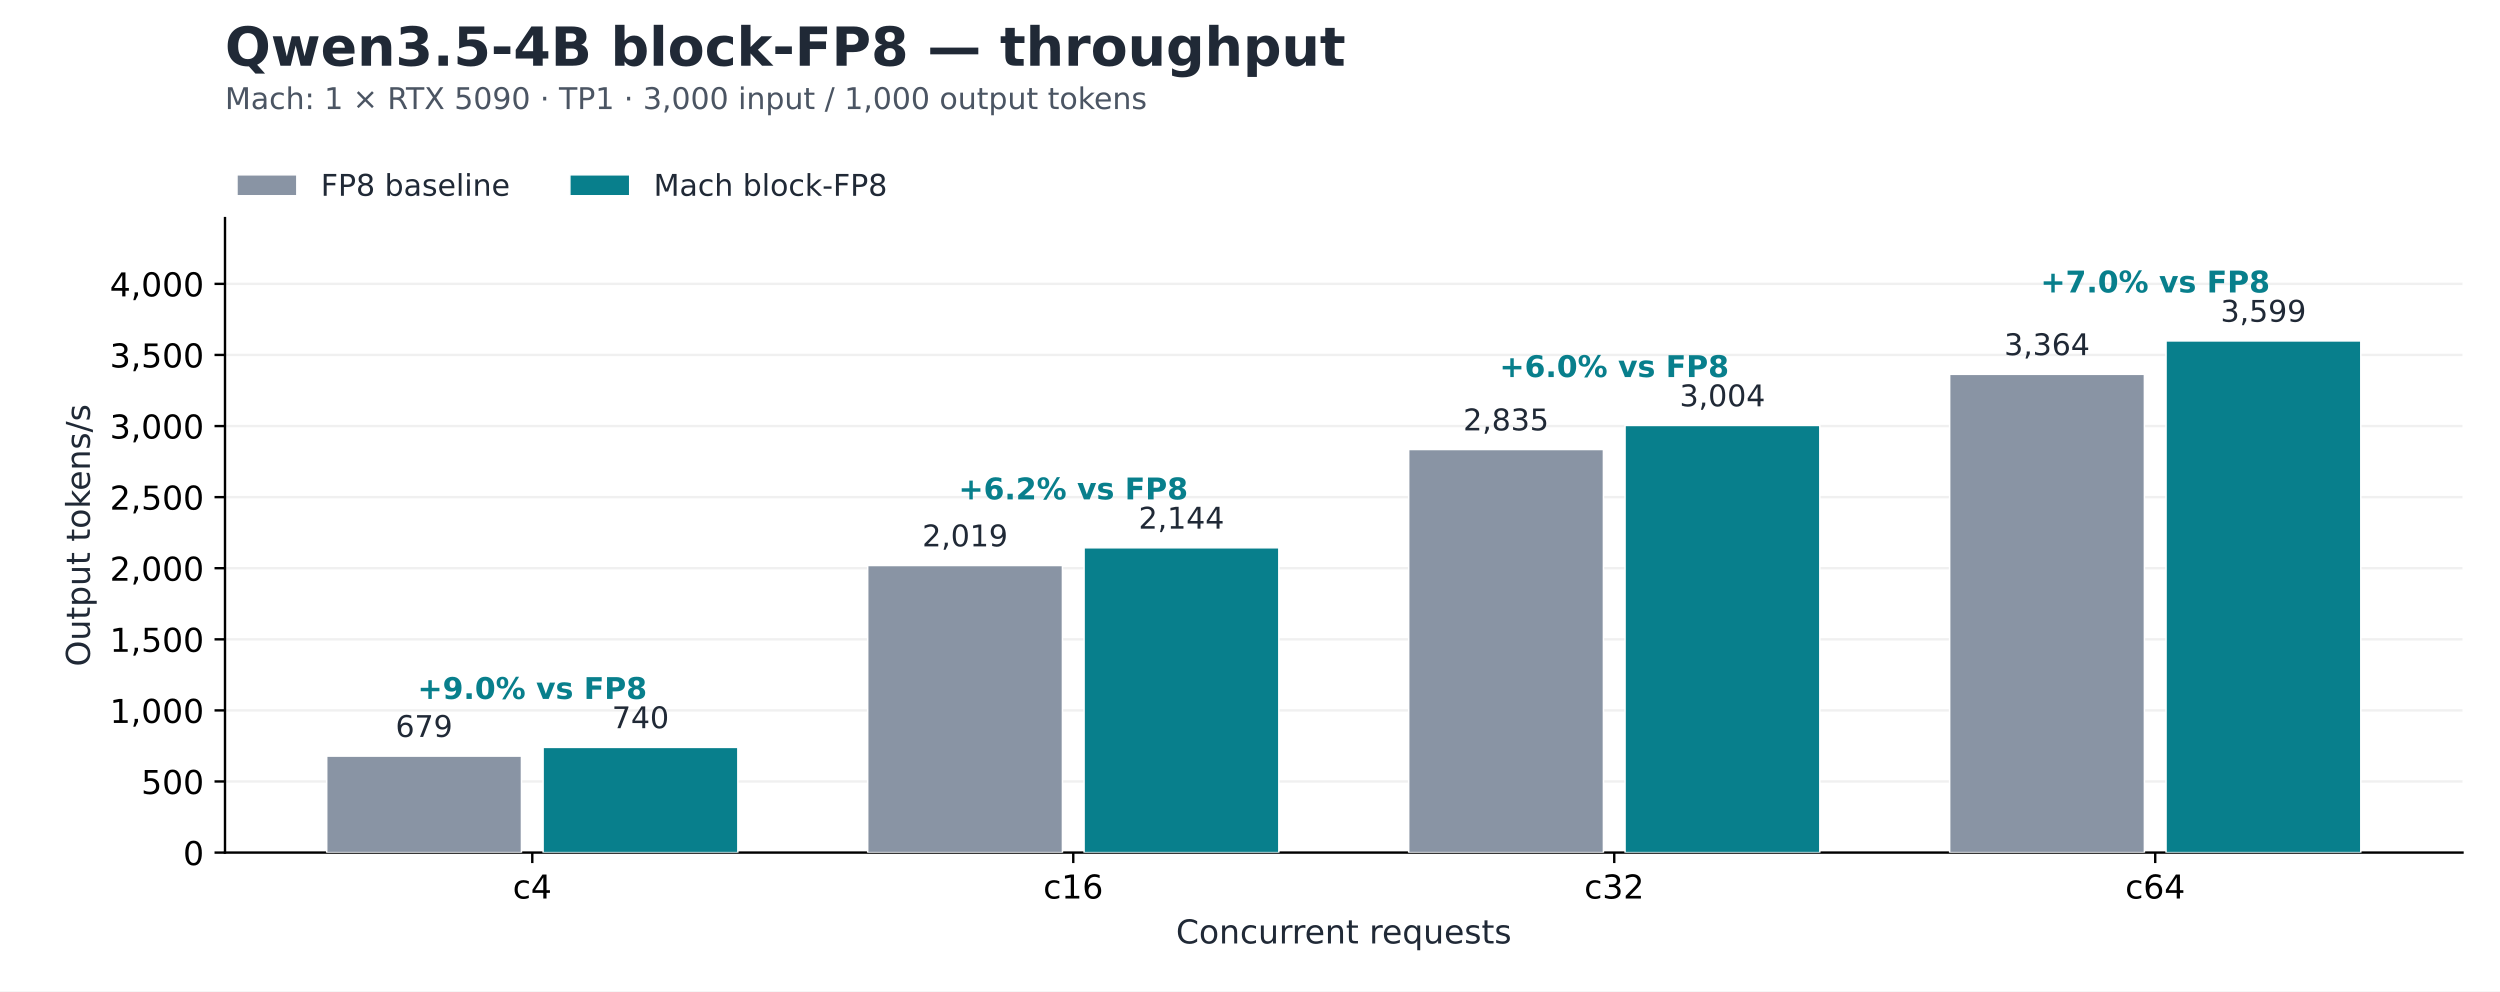
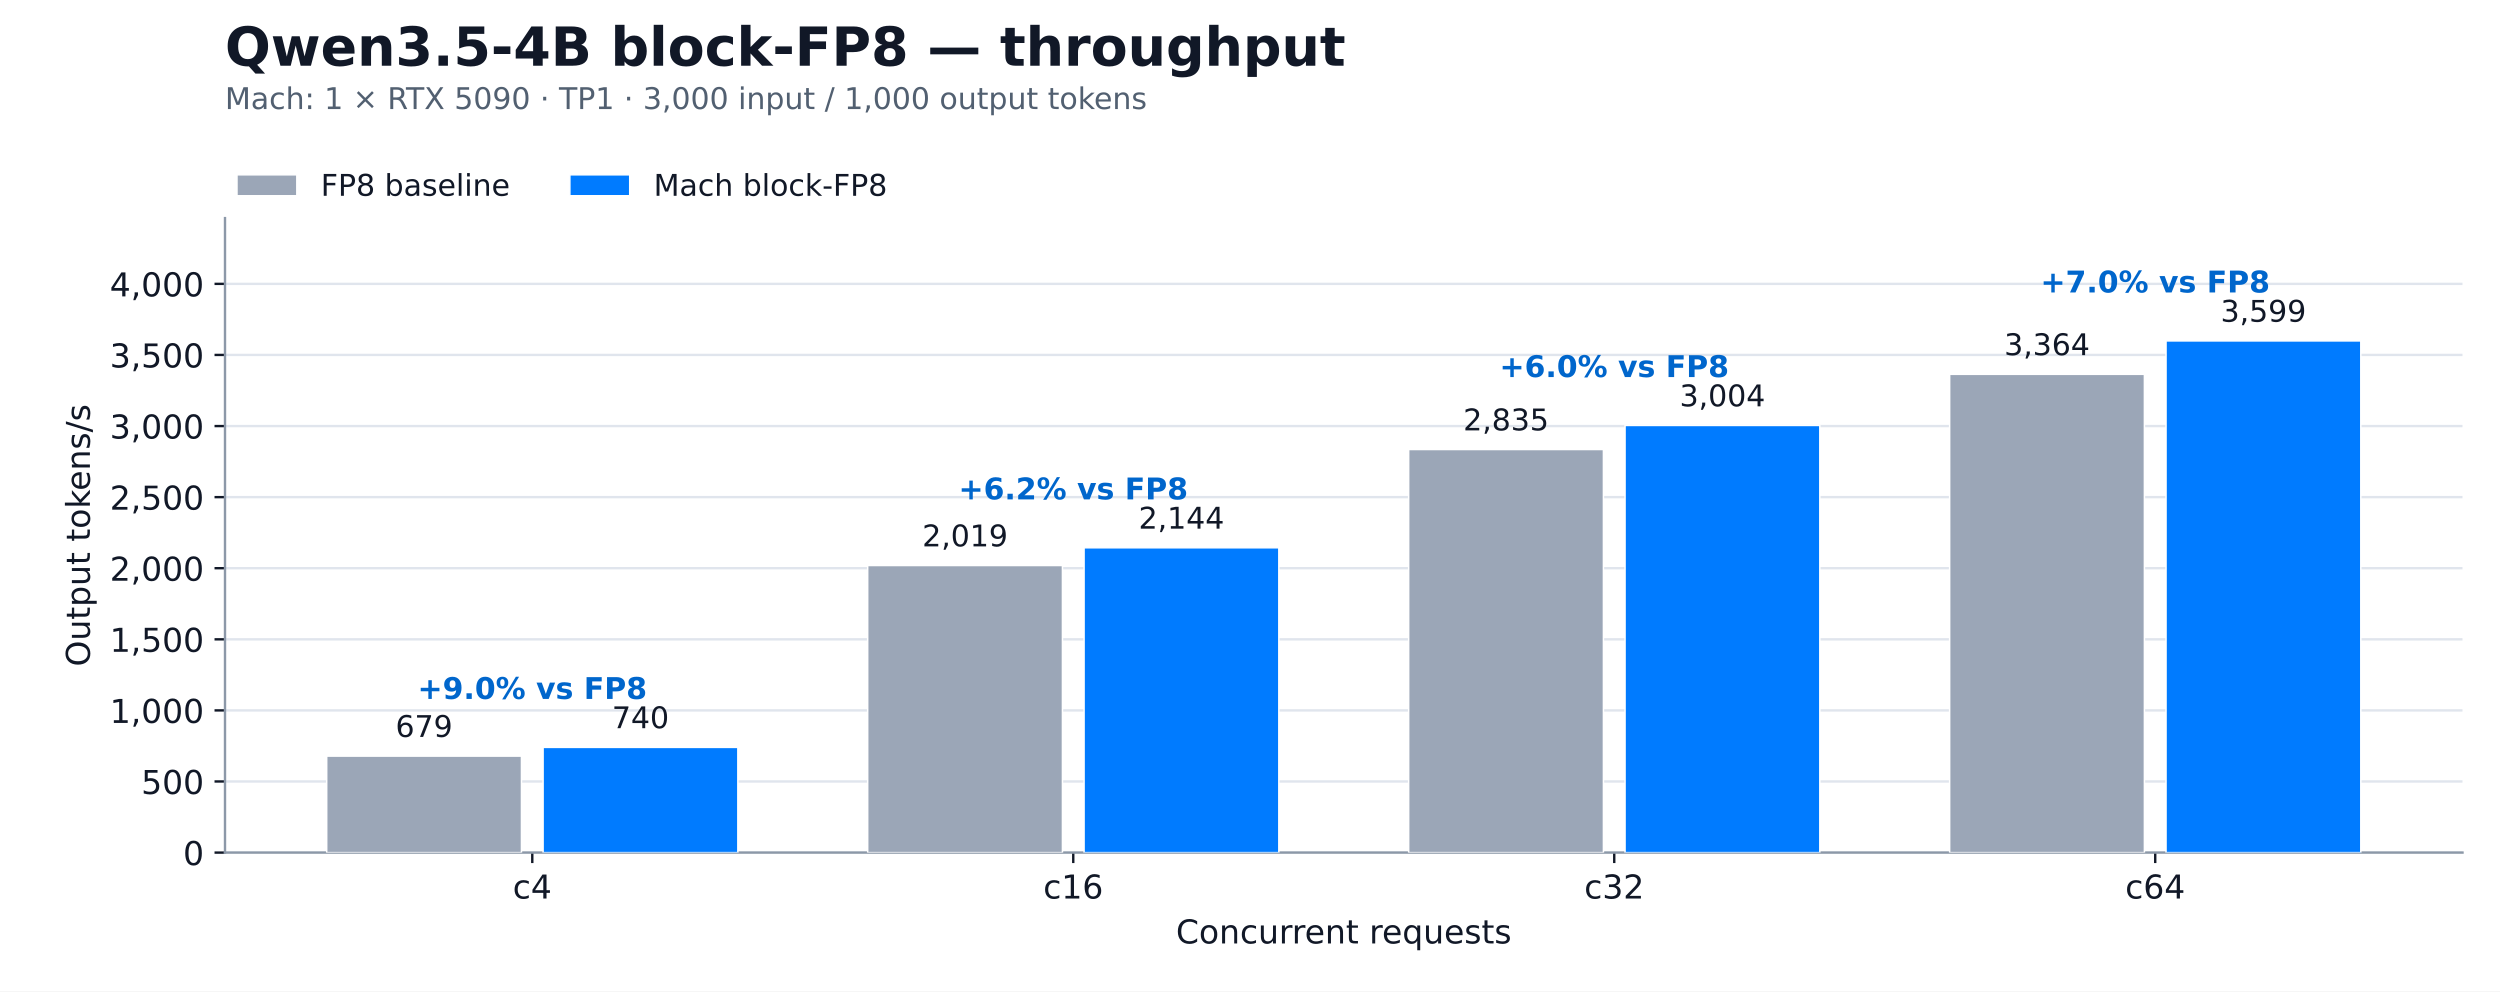
<svg xmlns="http://www.w3.org/2000/svg" xmlns:xlink="http://www.w3.org/1999/xlink" width="835.2pt" height="331.2pt" viewBox="0 0 835.2 331.2" version="1.1">
  <defs>
-     <style type="text/css">*{stroke-linejoin: round; stroke-linecap: butt}</style>
+     <style type="text/css">:root { --chart-background: #ffffff; --chart-text: #111827; --chart-muted: #526071; --chart-axis: #8c98a8; --chart-grid: #cfd7e3; --chart-fp8: #9ba6b7; --chart-nvfp4: #526279; --chart-default: #9bc4f7; --chart-full: #007bff; --chart-emphasis: #0066cc; --chart-interval: #354152; } @media (prefers-color-scheme: dark) { :root { --chart-background: #0d1117; --chart-text: #e6edf3; --chart-muted: #9da7b3; --chart-axis: #6e7681; --chart-grid: #30363d; --chart-fp8: #778394; --chart-nvfp4: #a2b0c3; --chart-default: #284f7d; --chart-full: #379bff; --chart-emphasis: #58a6ff; --chart-interval: #c9d1d9; } }
+ *{stroke-linejoin: round; stroke-linecap: butt}</style>
  </defs>
  <g id="figure_1">
    <g id="patch_1">
-       <path d="M 0 331.2 L 835.2 331.2 L 835.2 0 L 0 0 z " style="fill: #ffffff" />
+       <path d="M 0 331.2 L 835.2 331.2 L 835.2 0 L 0 0 z " style="fill: var(--chart-background, #ffffff)" />
    </g>
    <g id="axes_1">
      <g id="patch_2">
-         <path d="M 75.168 284.832 L 822.672 284.832 L 822.672 72.864 L 75.168 72.864 z " style="fill: #ffffff" />
+         <path d="M 75.168 284.832 L 822.672 284.832 L 822.672 72.864 L 75.168 72.864 z " style="fill: var(--chart-background, #ffffff)" />
      </g>
      <g id="matplotlib.axis_1">
        <g id="xtick_1">
          <g id="line2d_1">
            <defs>
-               <path id="ma01ef1c068" d="M 0 0 L 0 3.5 " style="stroke: #000000; stroke-width: 0.8" />
+               <path id="mda2817284b" d="M 0 0 L 0 3.5 " style="stroke: var(--chart-text, #111827); stroke-width: 0.8" />
            </defs>
            <g>
-               <use xlink:href="#ma01ef1c068" x="177.823" y="284.832" style="stroke: #000000; stroke-width: 0.8" />
+               <use xlink:href="#mda2817284b" x="177.823" y="284.832" style="fill: var(--chart-text, #111827); stroke: var(--chart-text, #111827); stroke-width: 0.8" />
            </g>
          </g>
          <g id="text_1">
-             <text style="font-size: 11px; font-family: 'DejaVu Sans'; text-anchor: middle" x="177.823" y="300.189" transform="rotate(-0 177.8233 300.1894)">c4</text>
+             <text style="font-size: 11px; font-family: 'DejaVu Sans'; text-anchor: middle; fill: var(--chart-text, #111827)" x="177.823" y="300.189" transform="rotate(-0 177.8233 300.1894)">c4</text>
          </g>
        </g>
        <g id="xtick_2">
          <g id="line2d_2">
            <g>
-               <use xlink:href="#ma01ef1c068" x="358.554" y="284.832" style="stroke: #000000; stroke-width: 0.8" />
+               <use xlink:href="#mda2817284b" x="358.554" y="284.832" style="fill: var(--chart-text, #111827); stroke: var(--chart-text, #111827); stroke-width: 0.8" />
            </g>
          </g>
          <g id="text_2">
-             <text style="font-size: 11px; font-family: 'DejaVu Sans'; text-anchor: middle" x="358.554" y="300.189" transform="rotate(-0 358.5544 300.1894)">c16</text>
+             <text style="font-size: 11px; font-family: 'DejaVu Sans'; text-anchor: middle; fill: var(--chart-text, #111827)" x="358.554" y="300.189" transform="rotate(-0 358.5544 300.1894)">c16</text>
          </g>
        </g>
        <g id="xtick_3">
          <g id="line2d_3">
            <g>
-               <use xlink:href="#ma01ef1c068" x="539.286" y="284.832" style="stroke: #000000; stroke-width: 0.8" />
+               <use xlink:href="#mda2817284b" x="539.286" y="284.832" style="fill: var(--chart-text, #111827); stroke: var(--chart-text, #111827); stroke-width: 0.8" />
            </g>
          </g>
          <g id="text_3">
-             <text style="font-size: 11px; font-family: 'DejaVu Sans'; text-anchor: middle" x="539.286" y="300.189" transform="rotate(-0 539.2856 300.1894)">c32</text>
+             <text style="font-size: 11px; font-family: 'DejaVu Sans'; text-anchor: middle; fill: var(--chart-text, #111827)" x="539.286" y="300.189" transform="rotate(-0 539.2856 300.1894)">c32</text>
          </g>
        </g>
        <g id="xtick_4">
          <g id="line2d_4">
            <g>
-               <use xlink:href="#ma01ef1c068" x="720.017" y="284.832" style="stroke: #000000; stroke-width: 0.8" />
+               <use xlink:href="#mda2817284b" x="720.017" y="284.832" style="fill: var(--chart-text, #111827); stroke: var(--chart-text, #111827); stroke-width: 0.8" />
            </g>
          </g>
          <g id="text_4">
-             <text style="font-size: 11px; font-family: 'DejaVu Sans'; text-anchor: middle" x="720.017" y="300.189" transform="rotate(-0 720.0167 300.1894)">c64</text>
+             <text style="font-size: 11px; font-family: 'DejaVu Sans'; text-anchor: middle; fill: var(--chart-text, #111827)" x="720.017" y="300.189" transform="rotate(-0 720.0167 300.1894)">c64</text>
          </g>
        </g>
        <g id="text_5">
-           <text style="font-size: 11px; font-family: 'DejaVu Sans'; text-anchor: middle; fill: #202936" x="448.92" y="315.189" transform="rotate(-0 448.92 315.1894)">Concurrent requests</text>
+           <text style="font-size: 11px; font-family: 'DejaVu Sans'; text-anchor: middle; fill: var(--chart-text, #111827)" x="448.92" y="315.189" transform="rotate(-0 448.92 315.1894)">Concurrent requests</text>
        </g>
      </g>
      <g id="matplotlib.axis_2">
        <g id="ytick_1">
          <g id="line2d_5">
-             <path d="M 75.168 284.832 L 822.672 284.832 " clip-path="url(#pee275df40e)" style="fill: none; stroke: #b0b0b0; stroke-opacity: 0.18; stroke-width: 0.8; stroke-linecap: square" />
+             <path d="M 75.168 284.832 L 822.672 284.832 " clip-path="url(#pee275df40e)" style="fill: none; stroke: var(--chart-grid, #cfd7e3); stroke-opacity: 0.65; stroke-width: 0.8; stroke-linecap: square" />
          </g>
          <g id="line2d_6">
            <defs>
-               <path id="m401d852f15" d="M 0 0 L -3.5 0 " style="stroke: #000000; stroke-width: 0.8" />
+               <path id="mc57290aba8" d="M 0 0 L -3.5 0 " style="stroke: var(--chart-text, #111827); stroke-width: 0.8" />
            </defs>
            <g>
-               <use xlink:href="#m401d852f15" x="75.168" y="284.832" style="stroke: #000000; stroke-width: 0.8" />
+               <use xlink:href="#mc57290aba8" x="75.168" y="284.832" style="fill: var(--chart-text, #111827); stroke: var(--chart-text, #111827); stroke-width: 0.8" />
            </g>
          </g>
          <g id="text_6">
-             <text style="font-size: 11px; font-family: 'DejaVu Sans'; text-anchor: end" x="68.168" y="289.011" transform="rotate(-0 68.168 289.0107)">0</text>
+             <text style="font-size: 11px; font-family: 'DejaVu Sans'; text-anchor: end; fill: var(--chart-text, #111827)" x="68.168" y="289.011" transform="rotate(-0 68.168 289.0107)">0</text>
          </g>
        </g>
        <g id="ytick_2">
          <g id="line2d_7">
-             <path d="M 75.168 261.082 L 822.672 261.082 " clip-path="url(#pee275df40e)" style="fill: none; stroke: #b0b0b0; stroke-opacity: 0.18; stroke-width: 0.8; stroke-linecap: square" />
+             <path d="M 75.168 261.082 L 822.672 261.082 " clip-path="url(#pee275df40e)" style="fill: none; stroke: var(--chart-grid, #cfd7e3); stroke-opacity: 0.65; stroke-width: 0.8; stroke-linecap: square" />
          </g>
          <g id="line2d_8">
            <g>
-               <use xlink:href="#m401d852f15" x="75.168" y="261.082" style="stroke: #000000; stroke-width: 0.8" />
+               <use xlink:href="#mc57290aba8" x="75.168" y="261.082" style="fill: var(--chart-text, #111827); stroke: var(--chart-text, #111827); stroke-width: 0.8" />
            </g>
          </g>
          <g id="text_7">
-             <text style="font-size: 11px; font-family: 'DejaVu Sans'; text-anchor: end" x="68.168" y="265.261" transform="rotate(-0 68.168 265.2611)">500</text>
+             <text style="font-size: 11px; font-family: 'DejaVu Sans'; text-anchor: end; fill: var(--chart-text, #111827)" x="68.168" y="265.261" transform="rotate(-0 68.168 265.2611)">500</text>
          </g>
        </g>
        <g id="ytick_3">
          <g id="line2d_9">
-             <path d="M 75.168 237.333 L 822.672 237.333 " clip-path="url(#pee275df40e)" style="fill: none; stroke: #b0b0b0; stroke-opacity: 0.18; stroke-width: 0.8; stroke-linecap: square" />
+             <path d="M 75.168 237.333 L 822.672 237.333 " clip-path="url(#pee275df40e)" style="fill: none; stroke: var(--chart-grid, #cfd7e3); stroke-opacity: 0.65; stroke-width: 0.8; stroke-linecap: square" />
          </g>
          <g id="line2d_10">
            <g>
-               <use xlink:href="#m401d852f15" x="75.168" y="237.333" style="stroke: #000000; stroke-width: 0.8" />
+               <use xlink:href="#mc57290aba8" x="75.168" y="237.333" style="fill: var(--chart-text, #111827); stroke: var(--chart-text, #111827); stroke-width: 0.8" />
            </g>
          </g>
          <g id="text_8">
-             <text style="font-size: 11px; font-family: 'DejaVu Sans'; text-anchor: end" x="68.168" y="241.512" transform="rotate(-0 68.168 241.5115)">1,000</text>
+             <text style="font-size: 11px; font-family: 'DejaVu Sans'; text-anchor: end; fill: var(--chart-text, #111827)" x="68.168" y="241.512" transform="rotate(-0 68.168 241.5115)">1,000</text>
          </g>
        </g>
        <g id="ytick_4">
          <g id="line2d_11">
-             <path d="M 75.168 213.583 L 822.672 213.583 " clip-path="url(#pee275df40e)" style="fill: none; stroke: #b0b0b0; stroke-opacity: 0.18; stroke-width: 0.8; stroke-linecap: square" />
+             <path d="M 75.168 213.583 L 822.672 213.583 " clip-path="url(#pee275df40e)" style="fill: none; stroke: var(--chart-grid, #cfd7e3); stroke-opacity: 0.65; stroke-width: 0.8; stroke-linecap: square" />
          </g>
          <g id="line2d_12">
            <g>
-               <use xlink:href="#m401d852f15" x="75.168" y="213.583" style="stroke: #000000; stroke-width: 0.8" />
+               <use xlink:href="#mc57290aba8" x="75.168" y="213.583" style="fill: var(--chart-text, #111827); stroke: var(--chart-text, #111827); stroke-width: 0.8" />
            </g>
          </g>
          <g id="text_9">
-             <text style="font-size: 11px; font-family: 'DejaVu Sans'; text-anchor: end" x="68.168" y="217.762" transform="rotate(-0 68.168 217.7619)">1,500</text>
+             <text style="font-size: 11px; font-family: 'DejaVu Sans'; text-anchor: end; fill: var(--chart-text, #111827)" x="68.168" y="217.762" transform="rotate(-0 68.168 217.7619)">1,500</text>
          </g>
        </g>
        <g id="ytick_5">
          <g id="line2d_13">
-             <path d="M 75.168 189.834 L 822.672 189.834 " clip-path="url(#pee275df40e)" style="fill: none; stroke: #b0b0b0; stroke-opacity: 0.18; stroke-width: 0.8; stroke-linecap: square" />
+             <path d="M 75.168 189.834 L 822.672 189.834 " clip-path="url(#pee275df40e)" style="fill: none; stroke: var(--chart-grid, #cfd7e3); stroke-opacity: 0.65; stroke-width: 0.8; stroke-linecap: square" />
          </g>
          <g id="line2d_14">
            <g>
-               <use xlink:href="#m401d852f15" x="75.168" y="189.834" style="stroke: #000000; stroke-width: 0.8" />
+               <use xlink:href="#mc57290aba8" x="75.168" y="189.834" style="fill: var(--chart-text, #111827); stroke: var(--chart-text, #111827); stroke-width: 0.8" />
            </g>
          </g>
          <g id="text_10">
-             <text style="font-size: 11px; font-family: 'DejaVu Sans'; text-anchor: end" x="68.168" y="194.012" transform="rotate(-0 68.168 194.0123)">2,000</text>
+             <text style="font-size: 11px; font-family: 'DejaVu Sans'; text-anchor: end; fill: var(--chart-text, #111827)" x="68.168" y="194.012" transform="rotate(-0 68.168 194.0123)">2,000</text>
          </g>
        </g>
        <g id="ytick_6">
          <g id="line2d_15">
-             <path d="M 75.168 166.084 L 822.672 166.084 " clip-path="url(#pee275df40e)" style="fill: none; stroke: #b0b0b0; stroke-opacity: 0.18; stroke-width: 0.8; stroke-linecap: square" />
+             <path d="M 75.168 166.084 L 822.672 166.084 " clip-path="url(#pee275df40e)" style="fill: none; stroke: var(--chart-grid, #cfd7e3); stroke-opacity: 0.65; stroke-width: 0.8; stroke-linecap: square" />
          </g>
          <g id="line2d_16">
            <g>
-               <use xlink:href="#m401d852f15" x="75.168" y="166.084" style="stroke: #000000; stroke-width: 0.8" />
+               <use xlink:href="#mc57290aba8" x="75.168" y="166.084" style="fill: var(--chart-text, #111827); stroke: var(--chart-text, #111827); stroke-width: 0.8" />
            </g>
          </g>
          <g id="text_11">
-             <text style="font-size: 11px; font-family: 'DejaVu Sans'; text-anchor: end" x="68.168" y="170.263" transform="rotate(-0 68.168 170.2627)">2,500</text>
+             <text style="font-size: 11px; font-family: 'DejaVu Sans'; text-anchor: end; fill: var(--chart-text, #111827)" x="68.168" y="170.263" transform="rotate(-0 68.168 170.2627)">2,500</text>
          </g>
        </g>
        <g id="ytick_7">
          <g id="line2d_17">
-             <path d="M 75.168 142.334 L 822.672 142.334 " clip-path="url(#pee275df40e)" style="fill: none; stroke: #b0b0b0; stroke-opacity: 0.18; stroke-width: 0.8; stroke-linecap: square" />
+             <path d="M 75.168 142.334 L 822.672 142.334 " clip-path="url(#pee275df40e)" style="fill: none; stroke: var(--chart-grid, #cfd7e3); stroke-opacity: 0.65; stroke-width: 0.8; stroke-linecap: square" />
          </g>
          <g id="line2d_18">
            <g>
-               <use xlink:href="#m401d852f15" x="75.168" y="142.334" style="stroke: #000000; stroke-width: 0.8" />
+               <use xlink:href="#mc57290aba8" x="75.168" y="142.334" style="fill: var(--chart-text, #111827); stroke: var(--chart-text, #111827); stroke-width: 0.8" />
            </g>
          </g>
          <g id="text_12">
-             <text style="font-size: 11px; font-family: 'DejaVu Sans'; text-anchor: end" x="68.168" y="146.513" transform="rotate(-0 68.168 146.5131)">3,000</text>
+             <text style="font-size: 11px; font-family: 'DejaVu Sans'; text-anchor: end; fill: var(--chart-text, #111827)" x="68.168" y="146.513" transform="rotate(-0 68.168 146.5131)">3,000</text>
          </g>
        </g>
        <g id="ytick_8">
          <g id="line2d_19">
-             <path d="M 75.168 118.585 L 822.672 118.585 " clip-path="url(#pee275df40e)" style="fill: none; stroke: #b0b0b0; stroke-opacity: 0.18; stroke-width: 0.8; stroke-linecap: square" />
+             <path d="M 75.168 118.585 L 822.672 118.585 " clip-path="url(#pee275df40e)" style="fill: none; stroke: var(--chart-grid, #cfd7e3); stroke-opacity: 0.65; stroke-width: 0.8; stroke-linecap: square" />
          </g>
          <g id="line2d_20">
            <g>
-               <use xlink:href="#m401d852f15" x="75.168" y="118.585" style="stroke: #000000; stroke-width: 0.8" />
+               <use xlink:href="#mc57290aba8" x="75.168" y="118.585" style="fill: var(--chart-text, #111827); stroke: var(--chart-text, #111827); stroke-width: 0.8" />
            </g>
          </g>
          <g id="text_13">
-             <text style="font-size: 11px; font-family: 'DejaVu Sans'; text-anchor: end" x="68.168" y="122.763" transform="rotate(-0 68.168 122.7635)">3,500</text>
+             <text style="font-size: 11px; font-family: 'DejaVu Sans'; text-anchor: end; fill: var(--chart-text, #111827)" x="68.168" y="122.763" transform="rotate(-0 68.168 122.7635)">3,500</text>
          </g>
        </g>
        <g id="ytick_9">
          <g id="line2d_21">
-             <path d="M 75.168 94.835 L 822.672 94.835 " clip-path="url(#pee275df40e)" style="fill: none; stroke: #b0b0b0; stroke-opacity: 0.18; stroke-width: 0.8; stroke-linecap: square" />
+             <path d="M 75.168 94.835 L 822.672 94.835 " clip-path="url(#pee275df40e)" style="fill: none; stroke: var(--chart-grid, #cfd7e3); stroke-opacity: 0.65; stroke-width: 0.8; stroke-linecap: square" />
          </g>
          <g id="line2d_22">
            <g>
-               <use xlink:href="#m401d852f15" x="75.168" y="94.835" style="stroke: #000000; stroke-width: 0.8" />
+               <use xlink:href="#mc57290aba8" x="75.168" y="94.835" style="fill: var(--chart-text, #111827); stroke: var(--chart-text, #111827); stroke-width: 0.8" />
            </g>
          </g>
          <g id="text_14">
-             <text style="font-size: 11px; font-family: 'DejaVu Sans'; text-anchor: end" x="68.168" y="99.014" transform="rotate(-0 68.168 99.01388)">4,000</text>
+             <text style="font-size: 11px; font-family: 'DejaVu Sans'; text-anchor: end; fill: var(--chart-text, #111827)" x="68.168" y="99.014" transform="rotate(-0 68.168 99.01388)">4,000</text>
          </g>
        </g>
        <g id="text_15">
-           <text style="font-size: 11px; font-family: 'DejaVu Sans'; text-anchor: middle; fill: #202936" x="30.034" y="178.848" transform="rotate(-90 30.03448 178.848)">Output tokens/s</text>
+           <text style="font-size: 11px; font-family: 'DejaVu Sans'; text-anchor: middle; fill: var(--chart-text, #111827)" x="30.034" y="178.848" transform="rotate(-90 30.03448 178.848)">Output tokens/s</text>
        </g>
      </g>
      <g id="patch_3">
-         <path d="M 75.168 284.832 L 75.168 72.864 " style="fill: none; stroke: #000000; stroke-width: 0.8; stroke-linejoin: miter; stroke-linecap: square" />
+         <path d="M 75.168 284.832 L 75.168 72.864 " style="fill: none; stroke: var(--chart-axis, #8c98a8); stroke-width: 0.8; stroke-linejoin: miter; stroke-linecap: square" />
      </g>
      <g id="patch_4">
-         <path d="M 75.168 284.832 L 822.672 284.832 " style="fill: none; stroke: #000000; stroke-width: 0.8; stroke-linejoin: miter; stroke-linecap: square" />
+         <path d="M 75.168 284.832 L 822.672 284.832 " style="fill: none; stroke: var(--chart-axis, #8c98a8); stroke-width: 0.8; stroke-linejoin: miter; stroke-linecap: square" />
      </g>
      <g id="patch_5">
-         <path d="M 109.145 284.832 L 174.209 284.832 L 174.209 252.602 L 109.145 252.602 z " clip-path="url(#pee275df40e)" style="fill: #8994a4; stroke: #ffffff; stroke-width: 0.5; stroke-linejoin: miter" />
+         <path d="M 109.145 284.832 L 174.209 284.832 L 174.209 252.602 L 109.145 252.602 z " clip-path="url(#pee275df40e)" style="fill: var(--chart-fp8, #9ba6b7); stroke: var(--chart-background, #ffffff); stroke-width: 0.5; stroke-linejoin: miter" />
      </g>
      <g id="patch_6">
-         <path d="M 289.877 284.832 L 354.94 284.832 L 354.94 188.936 L 289.877 188.936 z " clip-path="url(#pee275df40e)" style="fill: #8994a4; stroke: #ffffff; stroke-width: 0.5; stroke-linejoin: miter" />
+         <path d="M 289.877 284.832 L 354.94 284.832 L 354.94 188.936 L 289.877 188.936 z " clip-path="url(#pee275df40e)" style="fill: var(--chart-fp8, #9ba6b7); stroke: var(--chart-background, #ffffff); stroke-width: 0.5; stroke-linejoin: miter" />
      </g>
      <g id="patch_7">
-         <path d="M 470.608 284.832 L 535.671 284.832 L 535.671 150.179 L 470.608 150.179 z " clip-path="url(#pee275df40e)" style="fill: #8994a4; stroke: #ffffff; stroke-width: 0.5; stroke-linejoin: miter" />
+         <path d="M 470.608 284.832 L 535.671 284.832 L 535.671 150.179 L 470.608 150.179 z " clip-path="url(#pee275df40e)" style="fill: var(--chart-fp8, #9ba6b7); stroke: var(--chart-background, #ffffff); stroke-width: 0.5; stroke-linejoin: miter" />
      </g>
      <g id="patch_8">
-         <path d="M 651.339 284.832 L 716.402 284.832 L 716.402 125.057 L 651.339 125.057 z " clip-path="url(#pee275df40e)" style="fill: #8994a4; stroke: #ffffff; stroke-width: 0.5; stroke-linejoin: miter" />
+         <path d="M 651.339 284.832 L 716.402 284.832 L 716.402 125.057 L 651.339 125.057 z " clip-path="url(#pee275df40e)" style="fill: var(--chart-fp8, #9ba6b7); stroke: var(--chart-background, #ffffff); stroke-width: 0.5; stroke-linejoin: miter" />
      </g>
      <g id="text_16">
-         <text style="font-size: 10px; font-family: 'DejaVu Sans'; text-anchor: middle; fill: #202936" x="141.677" y="246.2" transform="rotate(-0 141.6771 246.1996)">679</text>
+         <text style="font-size: 10px; font-family: 'DejaVu Sans'; text-anchor: middle; fill: var(--chart-text, #111827)" x="141.677" y="246.2" transform="rotate(-0 141.6771 246.1996)">679</text>
      </g>
      <g id="text_17">
-         <text style="font-size: 10px; font-family: 'DejaVu Sans'; text-anchor: middle; fill: #202936" x="322.408" y="182.534" transform="rotate(-0 322.4082 182.534)">2,019</text>
+         <text style="font-size: 10px; font-family: 'DejaVu Sans'; text-anchor: middle; fill: var(--chart-text, #111827)" x="322.408" y="182.534" transform="rotate(-0 322.4082 182.534)">2,019</text>
      </g>
      <g id="text_18">
-         <text style="font-size: 10px; font-family: 'DejaVu Sans'; text-anchor: middle; fill: #202936" x="503.139" y="143.777" transform="rotate(-0 503.1393 143.777)">2,835</text>
+         <text style="font-size: 10px; font-family: 'DejaVu Sans'; text-anchor: middle; fill: var(--chart-text, #111827)" x="503.139" y="143.777" transform="rotate(-0 503.1393 143.777)">2,835</text>
      </g>
      <g id="text_19">
-         <text style="font-size: 10px; font-family: 'DejaVu Sans'; text-anchor: middle; fill: #202936" x="683.87" y="118.655" transform="rotate(-0 683.8705 118.655)">3,364</text>
+         <text style="font-size: 10px; font-family: 'DejaVu Sans'; text-anchor: middle; fill: var(--chart-text, #111827)" x="683.87" y="118.655" transform="rotate(-0 683.8705 118.655)">3,364</text>
      </g>
      <g id="patch_9">
-         <path d="M 181.438 284.832 L 246.501 284.832 L 246.501 249.69 L 181.438 249.69 z " clip-path="url(#pee275df40e)" style="fill: #087f8c; stroke: #ffffff; stroke-width: 0.5; stroke-linejoin: miter" />
+         <path d="M 181.438 284.832 L 246.501 284.832 L 246.501 249.69 L 181.438 249.69 z " clip-path="url(#pee275df40e)" style="fill: var(--chart-full, #007bff); stroke: var(--chart-background, #ffffff); stroke-width: 0.5; stroke-linejoin: miter" />
      </g>
      <g id="patch_10">
-         <path d="M 362.169 284.832 L 427.232 284.832 L 427.232 183.013 L 362.169 183.013 z " clip-path="url(#pee275df40e)" style="fill: #087f8c; stroke: #ffffff; stroke-width: 0.5; stroke-linejoin: miter" />
+         <path d="M 362.169 284.832 L 427.232 284.832 L 427.232 183.013 L 362.169 183.013 z " clip-path="url(#pee275df40e)" style="fill: var(--chart-full, #007bff); stroke: var(--chart-background, #ffffff); stroke-width: 0.5; stroke-linejoin: miter" />
      </g>
      <g id="patch_11">
-         <path d="M 542.9 284.832 L 607.963 284.832 L 607.963 142.144 L 542.9 142.144 z " clip-path="url(#pee275df40e)" style="fill: #087f8c; stroke: #ffffff; stroke-width: 0.5; stroke-linejoin: miter" />
+         <path d="M 542.9 284.832 L 607.963 284.832 L 607.963 142.144 L 542.9 142.144 z " clip-path="url(#pee275df40e)" style="fill: var(--chart-full, #007bff); stroke: var(--chart-background, #ffffff); stroke-width: 0.5; stroke-linejoin: miter" />
      </g>
      <g id="patch_12">
-         <path d="M 723.631 284.832 L 788.695 284.832 L 788.695 113.89 L 723.631 113.89 z " clip-path="url(#pee275df40e)" style="fill: #087f8c; stroke: #ffffff; stroke-width: 0.5; stroke-linejoin: miter" />
+         <path d="M 723.631 284.832 L 788.695 284.832 L 788.695 113.89 L 723.631 113.89 z " clip-path="url(#pee275df40e)" style="fill: var(--chart-full, #007bff); stroke: var(--chart-background, #ffffff); stroke-width: 0.5; stroke-linejoin: miter" />
      </g>
      <g id="text_20">
-         <text style="font-size: 10px; font-family: 'DejaVu Sans'; text-anchor: middle; fill: #202936" x="213.97" y="243.288" transform="rotate(-0 213.9695 243.2877)">740</text>
+         <text style="font-size: 10px; font-family: 'DejaVu Sans'; text-anchor: middle; fill: var(--chart-text, #111827)" x="213.97" y="243.288" transform="rotate(-0 213.9695 243.2877)">740</text>
      </g>
      <g id="text_21">
-         <text style="font-size: 10px; font-family: 'DejaVu Sans'; text-anchor: middle; fill: #202936" x="394.701" y="176.611" transform="rotate(-0 394.7007 176.6106)">2,144</text>
+         <text style="font-size: 10px; font-family: 'DejaVu Sans'; text-anchor: middle; fill: var(--chart-text, #111827)" x="394.701" y="176.611" transform="rotate(-0 394.7007 176.6106)">2,144</text>
      </g>
      <g id="text_22">
-         <text style="font-size: 10px; font-family: 'DejaVu Sans'; text-anchor: middle; fill: #202936" x="575.432" y="135.742" transform="rotate(-0 575.4318 135.742)">3,004</text>
+         <text style="font-size: 10px; font-family: 'DejaVu Sans'; text-anchor: middle; fill: var(--chart-text, #111827)" x="575.432" y="135.742" transform="rotate(-0 575.4318 135.742)">3,004</text>
      </g>
      <g id="text_23">
-         <text style="font-size: 10px; font-family: 'DejaVu Sans'; text-anchor: middle; fill: #202936" x="756.163" y="107.488" transform="rotate(-0 756.1629 107.4877)">3,599</text>
+         <text style="font-size: 10px; font-family: 'DejaVu Sans'; text-anchor: middle; fill: var(--chart-text, #111827)" x="756.163" y="107.488" transform="rotate(-0 756.1629 107.4877)">3,599</text>
      </g>
      <g id="text_24">
-         <text style="font-weight: 700; font-size: 10px; font-family: 'DejaVu Sans'; text-anchor: middle; fill: #087f8c" x="177.823" y="233.509" transform="rotate(-0 177.8233 233.5092)">+9.0% vs FP8</text>
+         <text style="font-weight: 700; font-size: 10px; font-family: 'DejaVu Sans'; text-anchor: middle; fill: var(--chart-emphasis, #0066cc)" x="177.823" y="233.509" transform="rotate(-0 177.8233 233.5092)">+9.0% vs FP8</text>
      </g>
      <g id="text_25">
-         <text style="font-weight: 700; font-size: 10px; font-family: 'DejaVu Sans'; text-anchor: middle; fill: #087f8c" x="358.554" y="166.832" transform="rotate(-0 358.5544 166.8321)">+6.2% vs FP8</text>
+         <text style="font-weight: 700; font-size: 10px; font-family: 'DejaVu Sans'; text-anchor: middle; fill: var(--chart-emphasis, #0066cc)" x="358.554" y="166.832" transform="rotate(-0 358.5544 166.8321)">+6.2% vs FP8</text>
      </g>
      <g id="text_26">
-         <text style="font-weight: 700; font-size: 10px; font-family: 'DejaVu Sans'; text-anchor: middle; fill: #087f8c" x="539.286" y="125.964" transform="rotate(-0 539.2856 125.9636)">+6.0% vs FP8</text>
+         <text style="font-weight: 700; font-size: 10px; font-family: 'DejaVu Sans'; text-anchor: middle; fill: var(--chart-emphasis, #0066cc)" x="539.286" y="125.964" transform="rotate(-0 539.2856 125.9636)">+6.0% vs FP8</text>
      </g>
      <g id="text_27">
-         <text style="font-weight: 700; font-size: 10px; font-family: 'DejaVu Sans'; text-anchor: middle; fill: #087f8c" x="720.017" y="97.709" transform="rotate(-0 720.0167 97.70926)">+7.0% vs FP8</text>
+         <text style="font-weight: 700; font-size: 10px; font-family: 'DejaVu Sans'; text-anchor: middle; fill: var(--chart-emphasis, #0066cc)" x="720.017" y="97.709" transform="rotate(-0 720.0167 97.70926)">+7.0% vs FP8</text>
      </g>
      <g id="legend_1">
        <g id="patch_13">
-           <path d="M 79.168 65.402 L 99.168 65.402 L 99.168 58.402 L 79.168 58.402 z " style="fill: #8994a4; stroke: #ffffff; stroke-width: 0.5; stroke-linejoin: miter" />
+           <path d="M 79.168 65.402 L 99.168 65.402 L 99.168 58.402 L 79.168 58.402 z " style="fill: var(--chart-fp8, #9ba6b7); stroke: var(--chart-background, #ffffff); stroke-width: 0.5; stroke-linejoin: miter" />
        </g>
        <g id="text_28">
-           <text style="font-size: 10px; font-family: 'DejaVu Sans'; text-anchor: start; fill: #202936" x="107.168" y="65.402" transform="rotate(-0 107.168 65.40182)">FP8 baseline</text>
+           <text style="font-size: 10px; font-family: 'DejaVu Sans'; text-anchor: start; fill: var(--chart-text, #111827)" x="107.168" y="65.402" transform="rotate(-0 107.168 65.40182)">FP8 baseline</text>
        </g>
        <g id="patch_14">
-           <path d="M 190.376 65.402 L 210.376 65.402 L 210.376 58.402 L 190.376 58.402 z " style="fill: #087f8c; stroke: #ffffff; stroke-width: 0.5; stroke-linejoin: miter" />
+           <path d="M 190.376 65.402 L 210.376 65.402 L 210.376 58.402 L 190.376 58.402 z " style="fill: var(--chart-full, #007bff); stroke: var(--chart-background, #ffffff); stroke-width: 0.5; stroke-linejoin: miter" />
        </g>
        <g id="text_29">
-           <text style="font-size: 10px; font-family: 'DejaVu Sans'; text-anchor: start; fill: #202936" x="218.376" y="65.402" transform="rotate(-0 218.3758 65.40182)">Mach block-FP8</text>
+           <text style="font-size: 10px; font-family: 'DejaVu Sans'; text-anchor: start; fill: var(--chart-text, #111827)" x="218.376" y="65.402" transform="rotate(-0 218.3758 65.40182)">Mach block-FP8</text>
        </g>
      </g>
    </g>
    <g id="text_30">
-       <text style="font-weight: 700; font-size: 18px; font-family: 'DejaVu Sans'; text-anchor: start; fill: #202936" x="75.168" y="21.957" transform="rotate(-0 75.168 21.95719)">Qwen3.5-4B block-FP8 — throughput</text>
+       <text style="font-weight: 700; font-size: 18px; font-family: 'DejaVu Sans'; text-anchor: start; fill: var(--chart-text, #111827)" x="75.168" y="21.957" transform="rotate(-0 75.168 21.95719)">Qwen3.5-4B block-FP8 — throughput</text>
    </g>
    <g id="text_31">
-       <text style="font-size: 10px; font-family: 'DejaVu Sans'; text-anchor: start; fill: #4b5563" x="75.168" y="36.432" transform="rotate(-0 75.168 36.432)">Mach: 1 × RTX 5090 · TP1 · 3,000 input / 1,000 output tokens</text>
+       <text style="font-size: 10px; font-family: 'DejaVu Sans'; text-anchor: start; fill: var(--chart-muted, #526071)" x="75.168" y="36.432" transform="rotate(-0 75.168 36.432)">Mach: 1 × RTX 5090 · TP1 · 3,000 input / 1,000 output tokens</text>
    </g>
  </g>
  <defs>
    <clipPath id="pee275df40e">
      <rect x="75.168" y="72.864" width="747.504" height="211.968" />
    </clipPath>
  </defs>
</svg>
